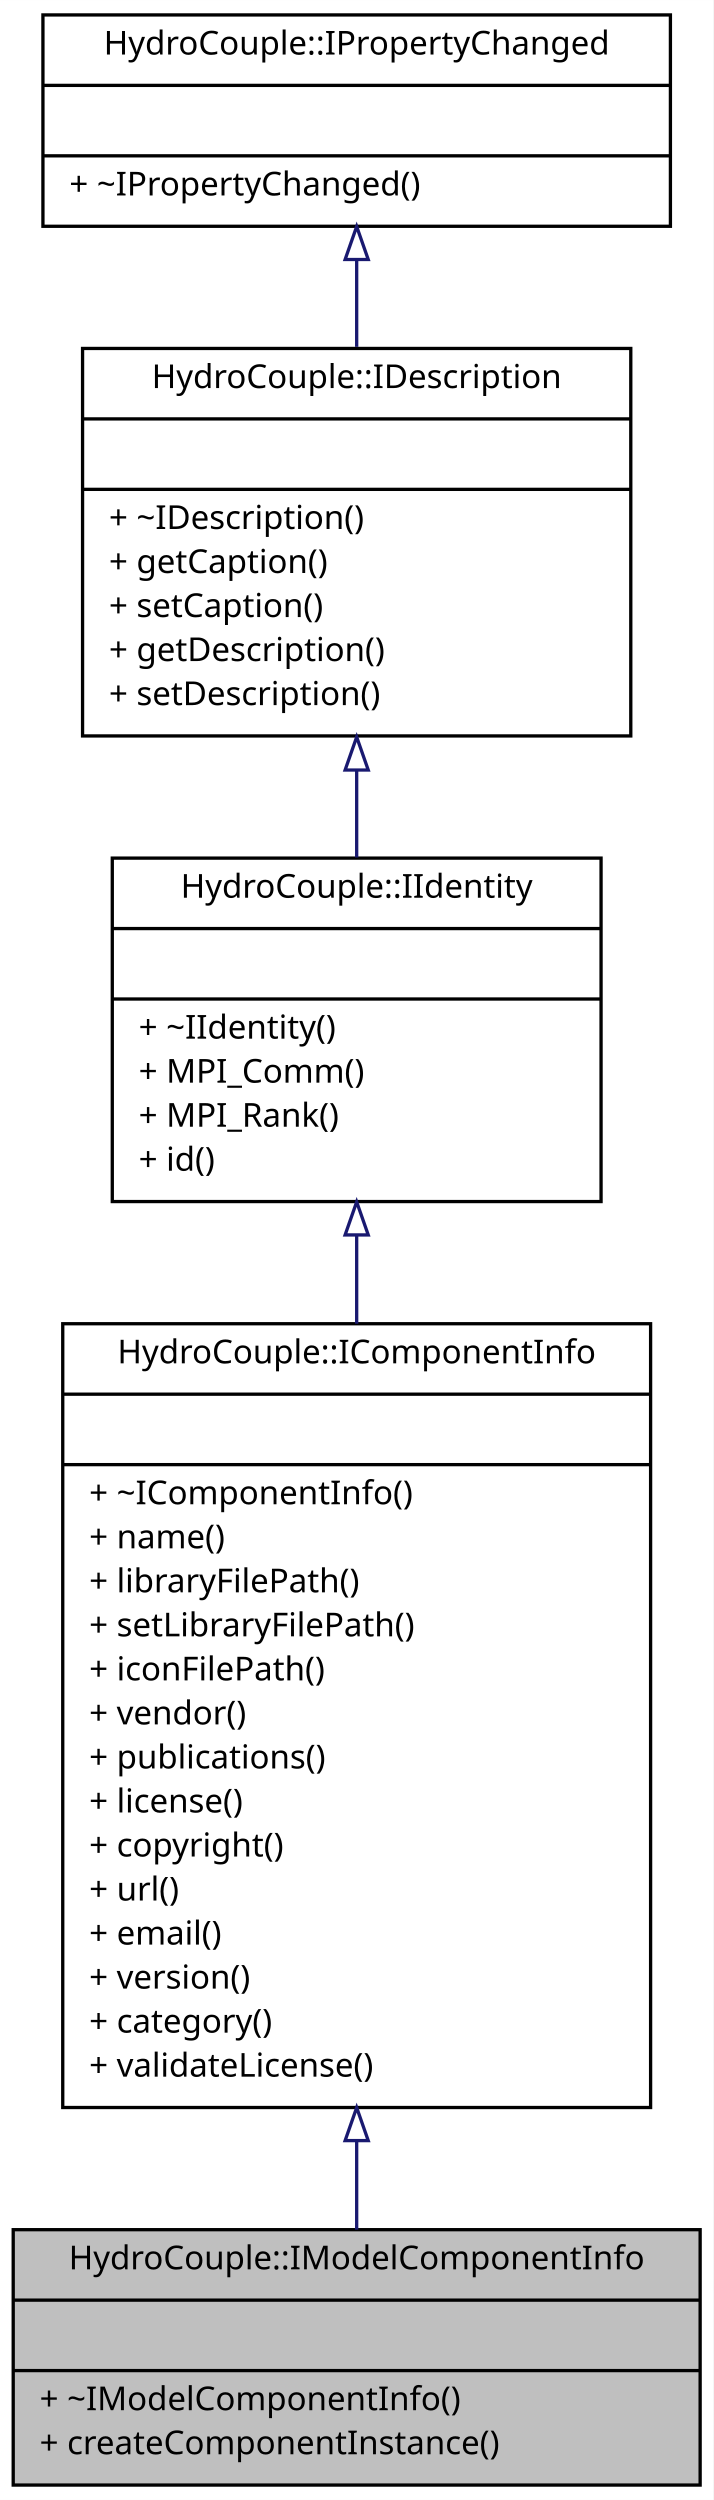
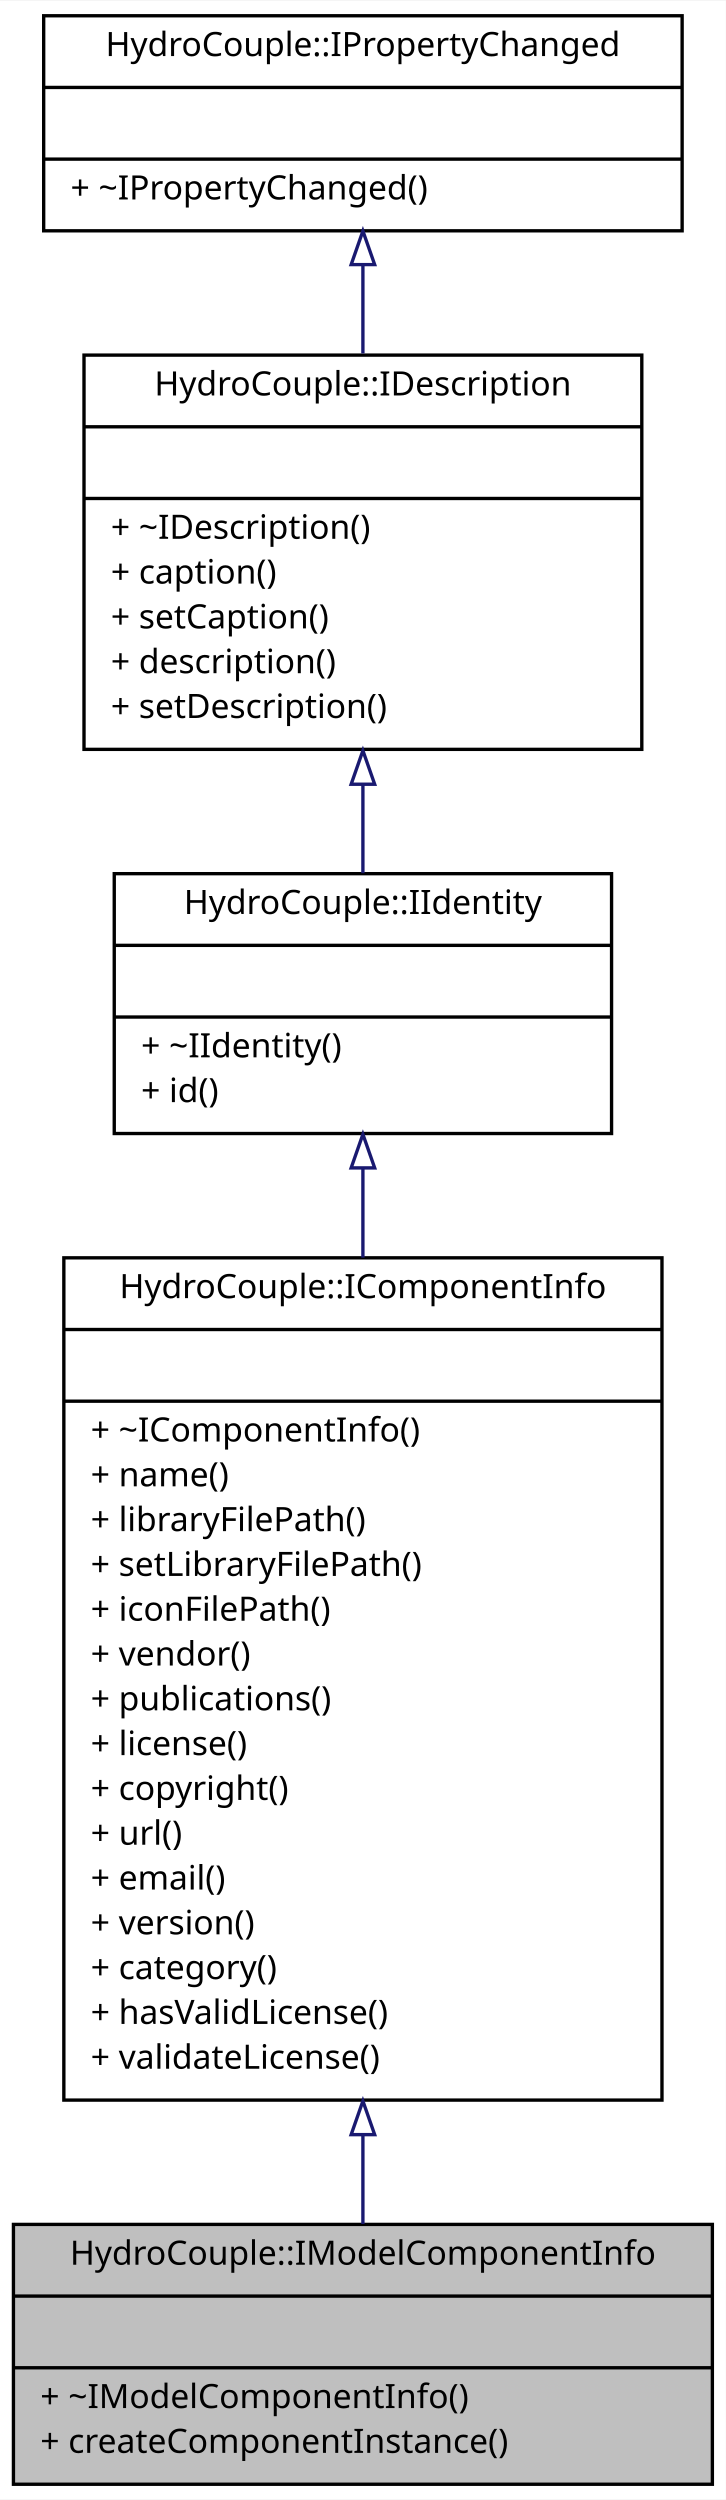
- <svg xmlns="http://www.w3.org/2000/svg" xmlns:xlink="http://www.w3.org/1999/xlink" width="216pt" height="757pt" viewBox="0.00 0.00 216.03 757.06">
-   <g id="graph0" class="graph" transform="scale(1 1) rotate(0) translate(4 753.059)">
-     <polygon fill="white" stroke="none" points="-4,4 -4,-753.059 212.031,-753.059 212.031,4 -4,4" />
+ <svg xmlns="http://www.w3.org/2000/svg" xmlns:xlink="http://www.w3.org/1999/xlink" width="216pt" height="744pt" viewBox="0.00 0.00 216.03 743.72">
+   <g id="graph0" class="graph" transform="scale(1 1) rotate(0) translate(4 739.724)">
+     <polygon fill="white" stroke="none" points="-4,4 -4,-739.724 212.031,-739.724 212.031,4 -4,4" />
    <g id="node1" class="node">
      <polygon fill="#bfbfbf" stroke="black" points="0,-0.5 0,-77.84 208.031,-77.84 208.031,-0.5 0,-0.5" />
      <text text-anchor="middle" x="104.016" y="-65.84" font-family="Monaco" font-size="10.00">HydroCouple::IModelComponentInfo</text>
      <polyline fill="none" stroke="black" points="0,-56.505 208.031,-56.505 " />
      <text text-anchor="middle" x="104.016" y="-44.505" font-family="Monaco" font-size="10.00"> </text>
      <polyline fill="none" stroke="black" points="0,-35.17 208.031,-35.17 " />
      <text text-anchor="start" x="8" y="-23.17" font-family="Monaco" font-size="10.00">+ ~IModelComponentInfo()</text>
      <text text-anchor="start" x="8" y="-9.835" font-family="Monaco" font-size="10.00">+ createComponentInstance()</text>
    </g>
    <g id="node2" class="node">
      <g id="a_node2">
        <a xlink:href="class_hydro_couple_1_1_i_component_info.html" target="_top" xlink:title="IComponentInfo interface class provides detailed metadata about a component. ">
-           <polygon fill="white" stroke="black" points="15.002,-114.84 15.002,-352.199 193.029,-352.199 193.029,-114.84 15.002,-114.84" />
-           <text text-anchor="middle" x="104.016" y="-340.199" font-family="Monaco" font-size="10.00">HydroCouple::IComponentInfo</text>
-           <polyline fill="none" stroke="black" points="15.002,-330.864 193.029,-330.864 " />
-           <text text-anchor="middle" x="104.016" y="-318.864" font-family="Monaco" font-size="10.00"> </text>
-           <polyline fill="none" stroke="black" points="15.002,-309.529 193.029,-309.529 " />
-           <text text-anchor="start" x="23.002" y="-297.529" font-family="Monaco" font-size="10.00">+ ~IComponentInfo()</text>
-           <text text-anchor="start" x="23.002" y="-284.194" font-family="Monaco" font-size="10.00">+ name()</text>
-           <text text-anchor="start" x="23.002" y="-270.859" font-family="Monaco" font-size="10.00">+ libraryFilePath()</text>
-           <text text-anchor="start" x="23.002" y="-257.524" font-family="Monaco" font-size="10.00">+ setLibraryFilePath()</text>
-           <text text-anchor="start" x="23.002" y="-244.189" font-family="Monaco" font-size="10.00">+ iconFilePath()</text>
-           <text text-anchor="start" x="23.002" y="-230.854" font-family="Monaco" font-size="10.00">+ vendor()</text>
-           <text text-anchor="start" x="23.002" y="-217.52" font-family="Monaco" font-size="10.00">+ publications()</text>
-           <text text-anchor="start" x="23.002" y="-204.185" font-family="Monaco" font-size="10.00">+ license()</text>
-           <text text-anchor="start" x="23.002" y="-190.85" font-family="Monaco" font-size="10.00">+ copyright()</text>
-           <text text-anchor="start" x="23.002" y="-177.515" font-family="Monaco" font-size="10.00">+ url()</text>
-           <text text-anchor="start" x="23.002" y="-164.18" font-family="Monaco" font-size="10.00">+ email()</text>
-           <text text-anchor="start" x="23.002" y="-150.845" font-family="Monaco" font-size="10.00">+ version()</text>
-           <text text-anchor="start" x="23.002" y="-137.51" font-family="Monaco" font-size="10.00">+ category()</text>
+           <polygon fill="white" stroke="black" points="15.002,-114.84 15.002,-365.534 193.029,-365.534 193.029,-114.84 15.002,-114.84" />
+           <text text-anchor="middle" x="104.016" y="-353.534" font-family="Monaco" font-size="10.00">HydroCouple::IComponentInfo</text>
+           <polyline fill="none" stroke="black" points="15.002,-344.199 193.029,-344.199 " />
+           <text text-anchor="middle" x="104.016" y="-332.199" font-family="Monaco" font-size="10.00"> </text>
+           <polyline fill="none" stroke="black" points="15.002,-322.864 193.029,-322.864 " />
+           <text text-anchor="start" x="23.002" y="-310.864" font-family="Monaco" font-size="10.00">+ ~IComponentInfo()</text>
+           <text text-anchor="start" x="23.002" y="-297.529" font-family="Monaco" font-size="10.00">+ name()</text>
+           <text text-anchor="start" x="23.002" y="-284.194" font-family="Monaco" font-size="10.00">+ libraryFilePath()</text>
+           <text text-anchor="start" x="23.002" y="-270.859" font-family="Monaco" font-size="10.00">+ setLibraryFilePath()</text>
+           <text text-anchor="start" x="23.002" y="-257.524" font-family="Monaco" font-size="10.00">+ iconFilePath()</text>
+           <text text-anchor="start" x="23.002" y="-244.189" font-family="Monaco" font-size="10.00">+ vendor()</text>
+           <text text-anchor="start" x="23.002" y="-230.854" font-family="Monaco" font-size="10.00">+ publications()</text>
+           <text text-anchor="start" x="23.002" y="-217.52" font-family="Monaco" font-size="10.00">+ license()</text>
+           <text text-anchor="start" x="23.002" y="-204.185" font-family="Monaco" font-size="10.00">+ copyright()</text>
+           <text text-anchor="start" x="23.002" y="-190.85" font-family="Monaco" font-size="10.00">+ url()</text>
+           <text text-anchor="start" x="23.002" y="-177.515" font-family="Monaco" font-size="10.00">+ email()</text>
+           <text text-anchor="start" x="23.002" y="-164.18" font-family="Monaco" font-size="10.00">+ version()</text>
+           <text text-anchor="start" x="23.002" y="-150.845" font-family="Monaco" font-size="10.00">+ category()</text>
+           <text text-anchor="start" x="23.002" y="-137.51" font-family="Monaco" font-size="10.00">+ hasValidLicense()</text>
          <text text-anchor="start" x="23.002" y="-124.175" font-family="Monaco" font-size="10.00">+ validateLicense()</text>
        </a>
      </g>
    </g>
    <g id="edge1" class="edge">
-       <path fill="none" stroke="midnightblue" d="M104.016,-104.691C104.016,-95.124 104.016,-86.028 104.016,-77.843" />
-       <polygon fill="none" stroke="midnightblue" points="100.516,-104.813 104.016,-114.813 107.516,-104.813 100.516,-104.813" />
+       <path fill="none" stroke="midnightblue" d="M104.016,-104.523C104.016,-95.045 104.016,-86.056 104.016,-77.966" />
+       <polygon fill="none" stroke="midnightblue" points="100.516,-104.56 104.016,-114.56 107.516,-104.56 100.516,-104.56" />
    </g>
    <g id="node3" class="node">
      <g id="a_node3">
        <a xlink:href="class_hydro_couple_1_1_i_identity.html" target="_top" xlink:title="IIdentity interface class defines a method to get the Id of an HydroCouple entity. ">
-           <polygon fill="white" stroke="black" points="30.005,-389.199 30.005,-493.209 178.026,-493.209 178.026,-389.199 30.005,-389.199" />
-           <text text-anchor="middle" x="104.016" y="-481.209" font-family="Monaco" font-size="10.00">HydroCouple::IIdentity</text>
-           <polyline fill="none" stroke="black" points="30.005,-471.874 178.026,-471.874 " />
-           <text text-anchor="middle" x="104.016" y="-459.874" font-family="Monaco" font-size="10.00"> </text>
-           <polyline fill="none" stroke="black" points="30.005,-450.539 178.026,-450.539 " />
-           <text text-anchor="start" x="38.005" y="-438.539" font-family="Monaco" font-size="10.00">+ ~IIdentity()</text>
-           <text text-anchor="start" x="38.005" y="-425.204" font-family="Monaco" font-size="10.00">+ MPI_Comm()</text>
-           <text text-anchor="start" x="38.005" y="-411.869" font-family="Monaco" font-size="10.00">+ MPI_Rank()</text>
-           <text text-anchor="start" x="38.005" y="-398.534" font-family="Monaco" font-size="10.00">+ id()</text>
+           <polygon fill="white" stroke="black" points="30.005,-402.534 30.005,-479.874 178.026,-479.874 178.026,-402.534 30.005,-402.534" />
+           <text text-anchor="middle" x="104.016" y="-467.874" font-family="Monaco" font-size="10.00">HydroCouple::IIdentity</text>
+           <polyline fill="none" stroke="black" points="30.005,-458.539 178.026,-458.539 " />
+           <text text-anchor="middle" x="104.016" y="-446.539" font-family="Monaco" font-size="10.00"> </text>
+           <polyline fill="none" stroke="black" points="30.005,-437.204 178.026,-437.204 " />
+           <text text-anchor="start" x="38.005" y="-425.204" font-family="Monaco" font-size="10.00">+ ~IIdentity()</text>
+           <text text-anchor="start" x="38.005" y="-411.869" font-family="Monaco" font-size="10.00">+ id()</text>
        </a>
      </g>
    </g>
    <g id="edge2" class="edge">
-       <path fill="none" stroke="midnightblue" d="M104.016,-378.923C104.016,-370.379 104.016,-361.375 104.016,-352.211" />
-       <polygon fill="none" stroke="midnightblue" points="100.516,-379.096 104.016,-389.096 107.516,-379.096 100.516,-379.096" />
+       <path fill="none" stroke="midnightblue" d="M104.016,-392.152C104.016,-383.84 104.016,-374.866 104.016,-365.583" />
+       <polygon fill="none" stroke="midnightblue" points="100.516,-392.302 104.016,-402.302 107.516,-392.302 100.516,-392.302" />
    </g>
    <g id="node4" class="node">
      <g id="a_node4">
        <a xlink:href="class_hydro_couple_1_1_i_description.html" target="_top" xlink:title="IDescription interface class provides descriptive information on a HydroCouple object. ">
-           <polygon fill="white" stroke="black" points="21.003,-530.209 21.003,-647.554 187.028,-647.554 187.028,-530.209 21.003,-530.209" />
-           <text text-anchor="middle" x="104.016" y="-635.554" font-family="Monaco" font-size="10.00">HydroCouple::IDescription</text>
-           <polyline fill="none" stroke="black" points="21.003,-626.219 187.028,-626.219 " />
-           <text text-anchor="middle" x="104.016" y="-614.219" font-family="Monaco" font-size="10.00"> </text>
-           <polyline fill="none" stroke="black" points="21.003,-604.884 187.028,-604.884 " />
-           <text text-anchor="start" x="29.003" y="-592.884" font-family="Monaco" font-size="10.00">+ ~IDescription()</text>
-           <text text-anchor="start" x="29.003" y="-579.549" font-family="Monaco" font-size="10.00">+ getCaption()</text>
-           <text text-anchor="start" x="29.003" y="-566.214" font-family="Monaco" font-size="10.00">+ setCaption()</text>
-           <text text-anchor="start" x="29.003" y="-552.879" font-family="Monaco" font-size="10.00">+ getDescription()</text>
-           <text text-anchor="start" x="29.003" y="-539.544" font-family="Monaco" font-size="10.00">+ setDescription()</text>
+           <polygon fill="white" stroke="black" points="21.003,-516.874 21.003,-634.219 187.028,-634.219 187.028,-516.874 21.003,-516.874" />
+           <text text-anchor="middle" x="104.016" y="-622.219" font-family="Monaco" font-size="10.00">HydroCouple::IDescription</text>
+           <polyline fill="none" stroke="black" points="21.003,-612.884 187.028,-612.884 " />
+           <text text-anchor="middle" x="104.016" y="-600.884" font-family="Monaco" font-size="10.00"> </text>
+           <polyline fill="none" stroke="black" points="21.003,-591.549 187.028,-591.549 " />
+           <text text-anchor="start" x="29.003" y="-579.549" font-family="Monaco" font-size="10.00">+ ~IDescription()</text>
+           <text text-anchor="start" x="29.003" y="-566.214" font-family="Monaco" font-size="10.00">+ caption()</text>
+           <text text-anchor="start" x="29.003" y="-552.879" font-family="Monaco" font-size="10.00">+ setCaption()</text>
+           <text text-anchor="start" x="29.003" y="-539.544" font-family="Monaco" font-size="10.00">+ description()</text>
+           <text text-anchor="start" x="29.003" y="-526.209" font-family="Monaco" font-size="10.00">+ setDescription()</text>
        </a>
      </g>
    </g>
    <g id="edge3" class="edge">
-       <path fill="none" stroke="midnightblue" d="M104.016,-519.608C104.016,-510.79 104.016,-501.882 104.016,-493.404" />
-       <polygon fill="none" stroke="midnightblue" points="100.516,-519.887 104.016,-529.887 107.516,-519.887 100.516,-519.887" />
+       <path fill="none" stroke="midnightblue" d="M104.016,-506.308C104.016,-497.269 104.016,-488.282 104.016,-480.022" />
+       <polygon fill="none" stroke="midnightblue" points="100.516,-506.499 104.016,-516.499 107.516,-506.499 100.516,-506.499" />
    </g>
    <g id="node5" class="node">
      <g id="a_node5">
        <a xlink:href="class_hydro_couple_1_1_i_property_changed.html" target="_top" xlink:title="IPropertyChanged interface is used to emit signal/event when a property of an object changes...">
-           <polygon fill="white" stroke="black" points="9.001,-684.554 9.001,-748.559 199.03,-748.559 199.03,-684.554 9.001,-684.554" />
-           <text text-anchor="middle" x="104.016" y="-736.559" font-family="Monaco" font-size="10.00">HydroCouple::IPropertyChanged</text>
-           <polyline fill="none" stroke="black" points="9.001,-727.224 199.03,-727.224 " />
-           <text text-anchor="middle" x="104.016" y="-715.224" font-family="Monaco" font-size="10.00"> </text>
-           <polyline fill="none" stroke="black" points="9.001,-705.889 199.03,-705.889 " />
-           <text text-anchor="start" x="17.002" y="-693.889" font-family="Monaco" font-size="10.00">+ ~IPropertyChanged()</text>
+           <polygon fill="white" stroke="black" points="9.001,-671.219 9.001,-735.224 199.03,-735.224 199.03,-671.219 9.001,-671.219" />
+           <text text-anchor="middle" x="104.016" y="-723.224" font-family="Monaco" font-size="10.00">HydroCouple::IPropertyChanged</text>
+           <polyline fill="none" stroke="black" points="9.001,-713.889 199.03,-713.889 " />
+           <text text-anchor="middle" x="104.016" y="-701.889" font-family="Monaco" font-size="10.00"> </text>
+           <polyline fill="none" stroke="black" points="9.001,-692.554 199.03,-692.554 " />
+           <text text-anchor="start" x="17.002" y="-680.554" font-family="Monaco" font-size="10.00">+ ~IPropertyChanged()</text>
        </a>
      </g>
    </g>
    <g id="edge4" class="edge">
-       <path fill="none" stroke="midnightblue" d="M104.016,-674.233C104.016,-665.848 104.016,-656.882 104.016,-648.04" />
-       <polygon fill="none" stroke="midnightblue" points="100.516,-674.49 104.016,-684.49 107.516,-674.49 100.516,-674.49" />
+       <path fill="none" stroke="midnightblue" d="M104.016,-660.898C104.016,-652.513 104.016,-643.547 104.016,-634.705" />
+       <polygon fill="none" stroke="midnightblue" points="100.516,-661.155 104.016,-671.156 107.516,-661.156 100.516,-661.155" />
    </g>
  </g>
</svg>
